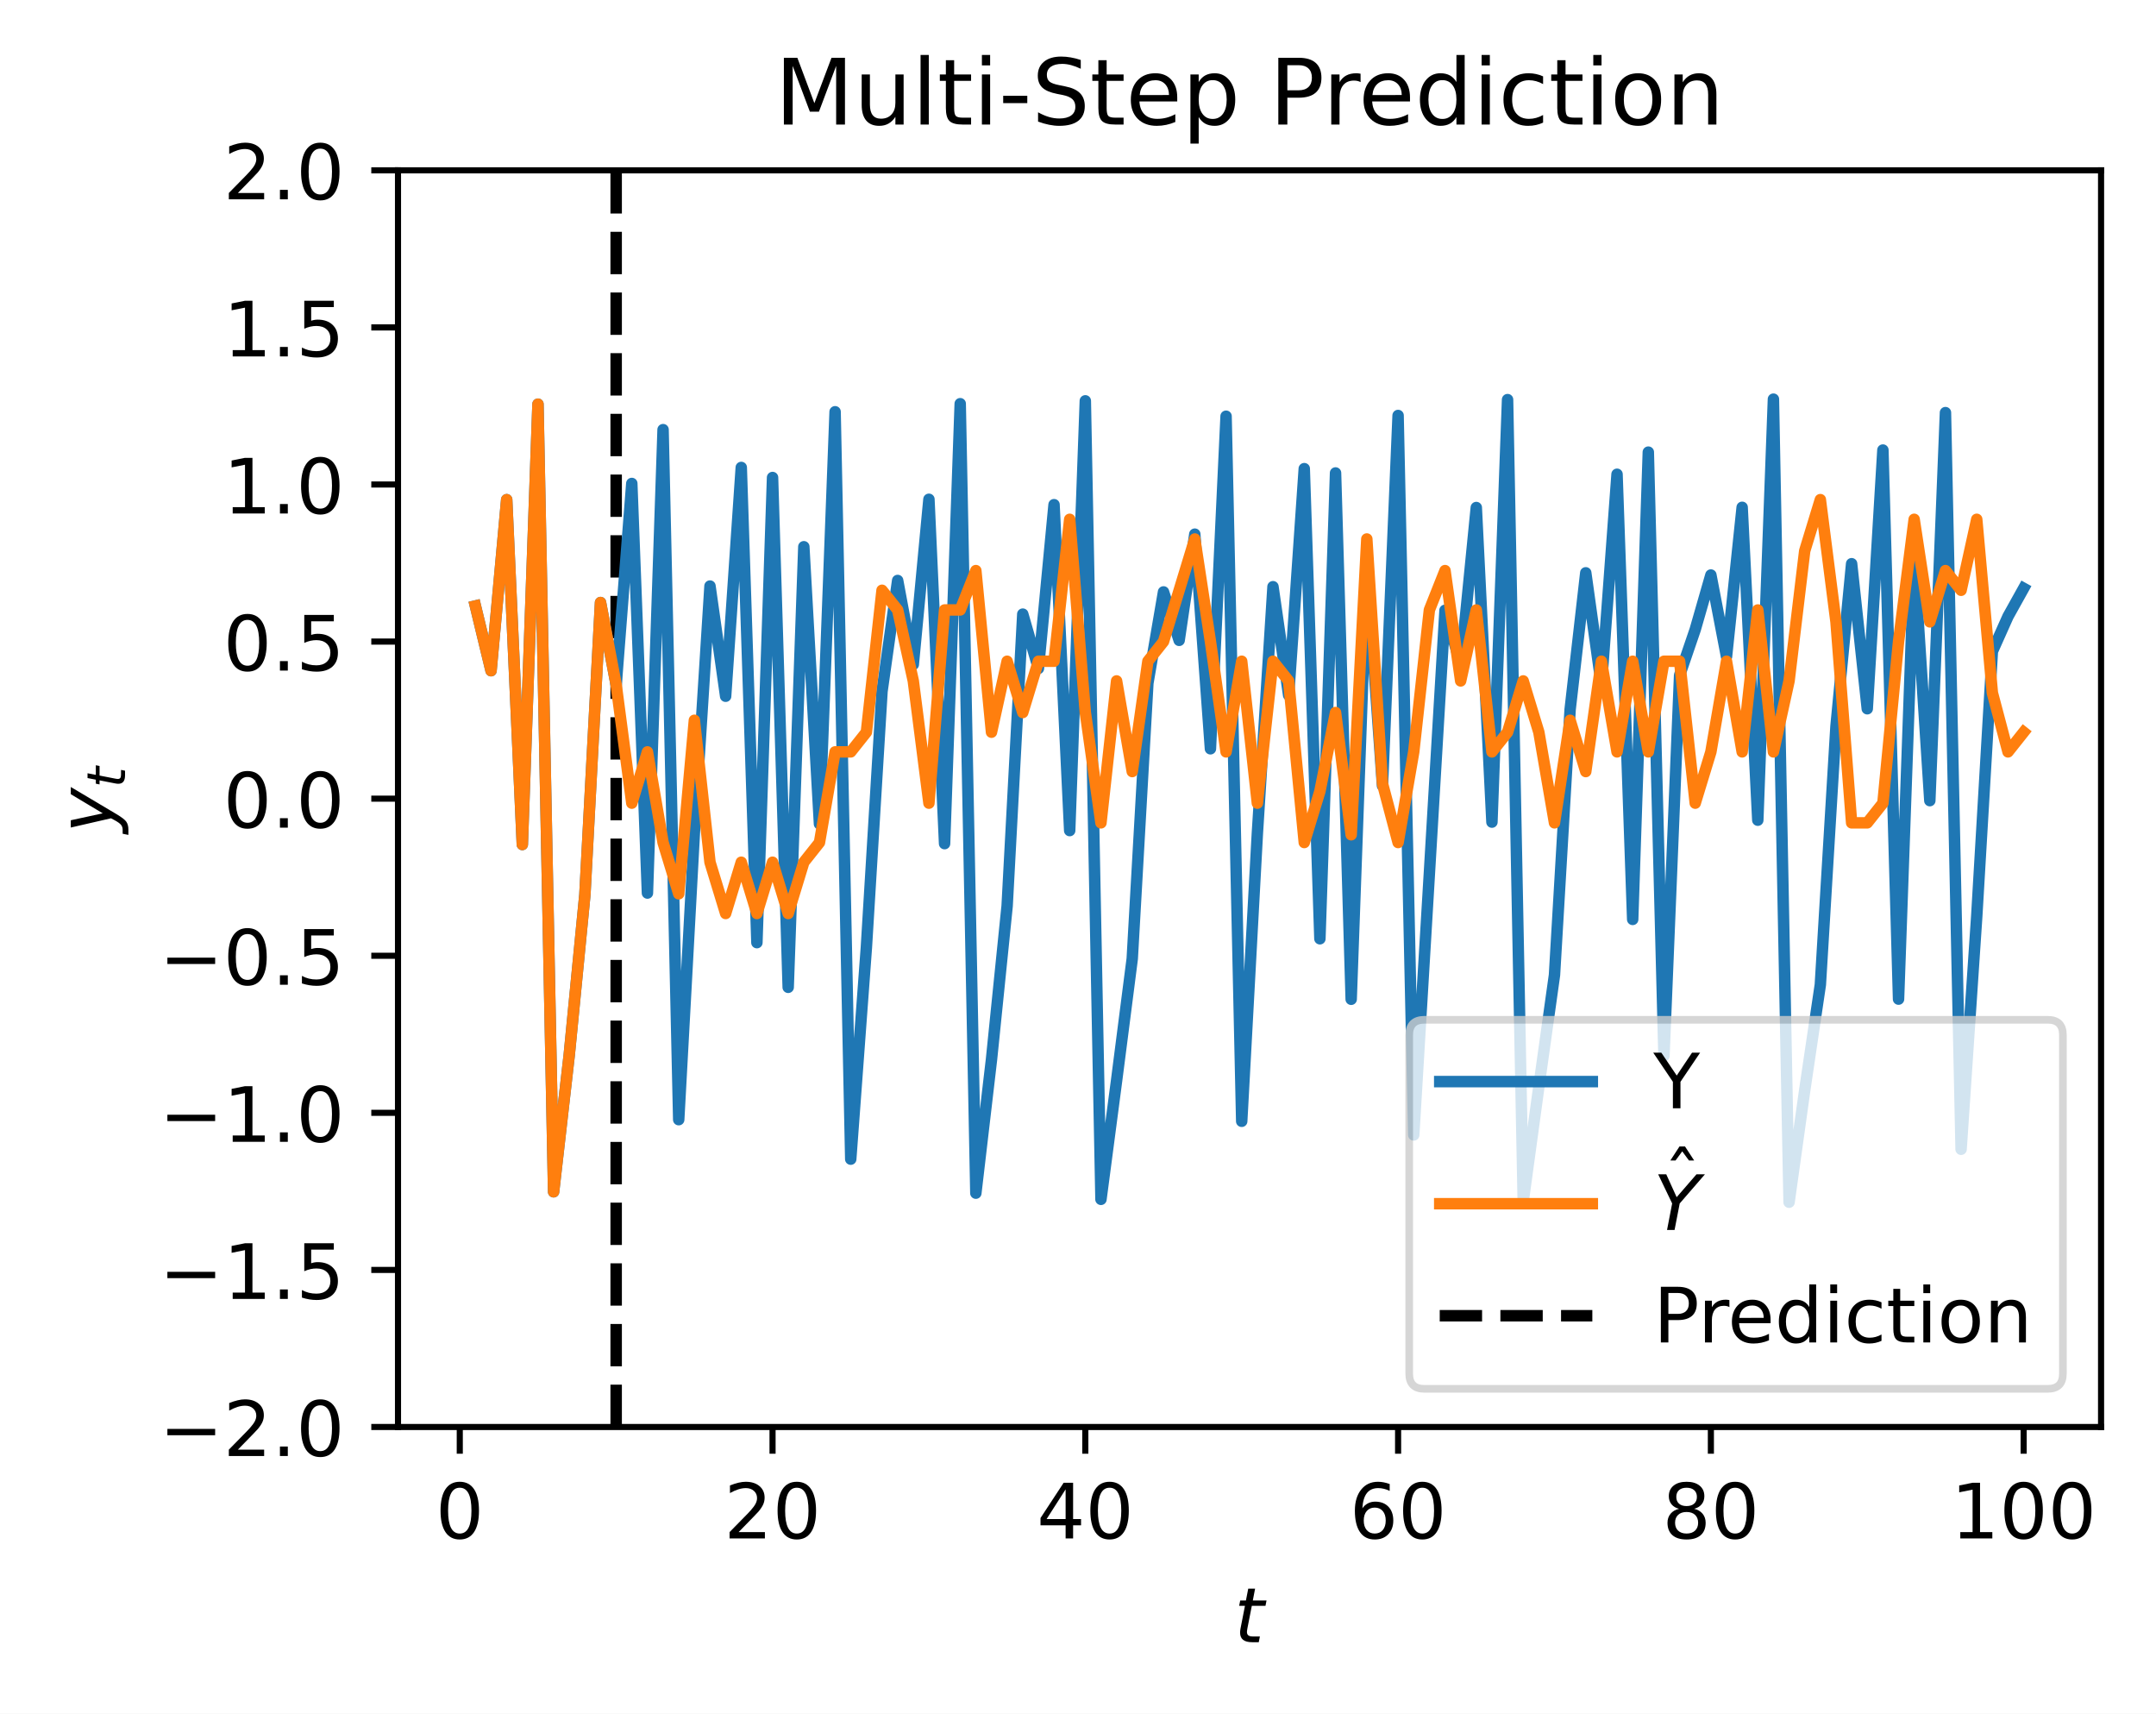
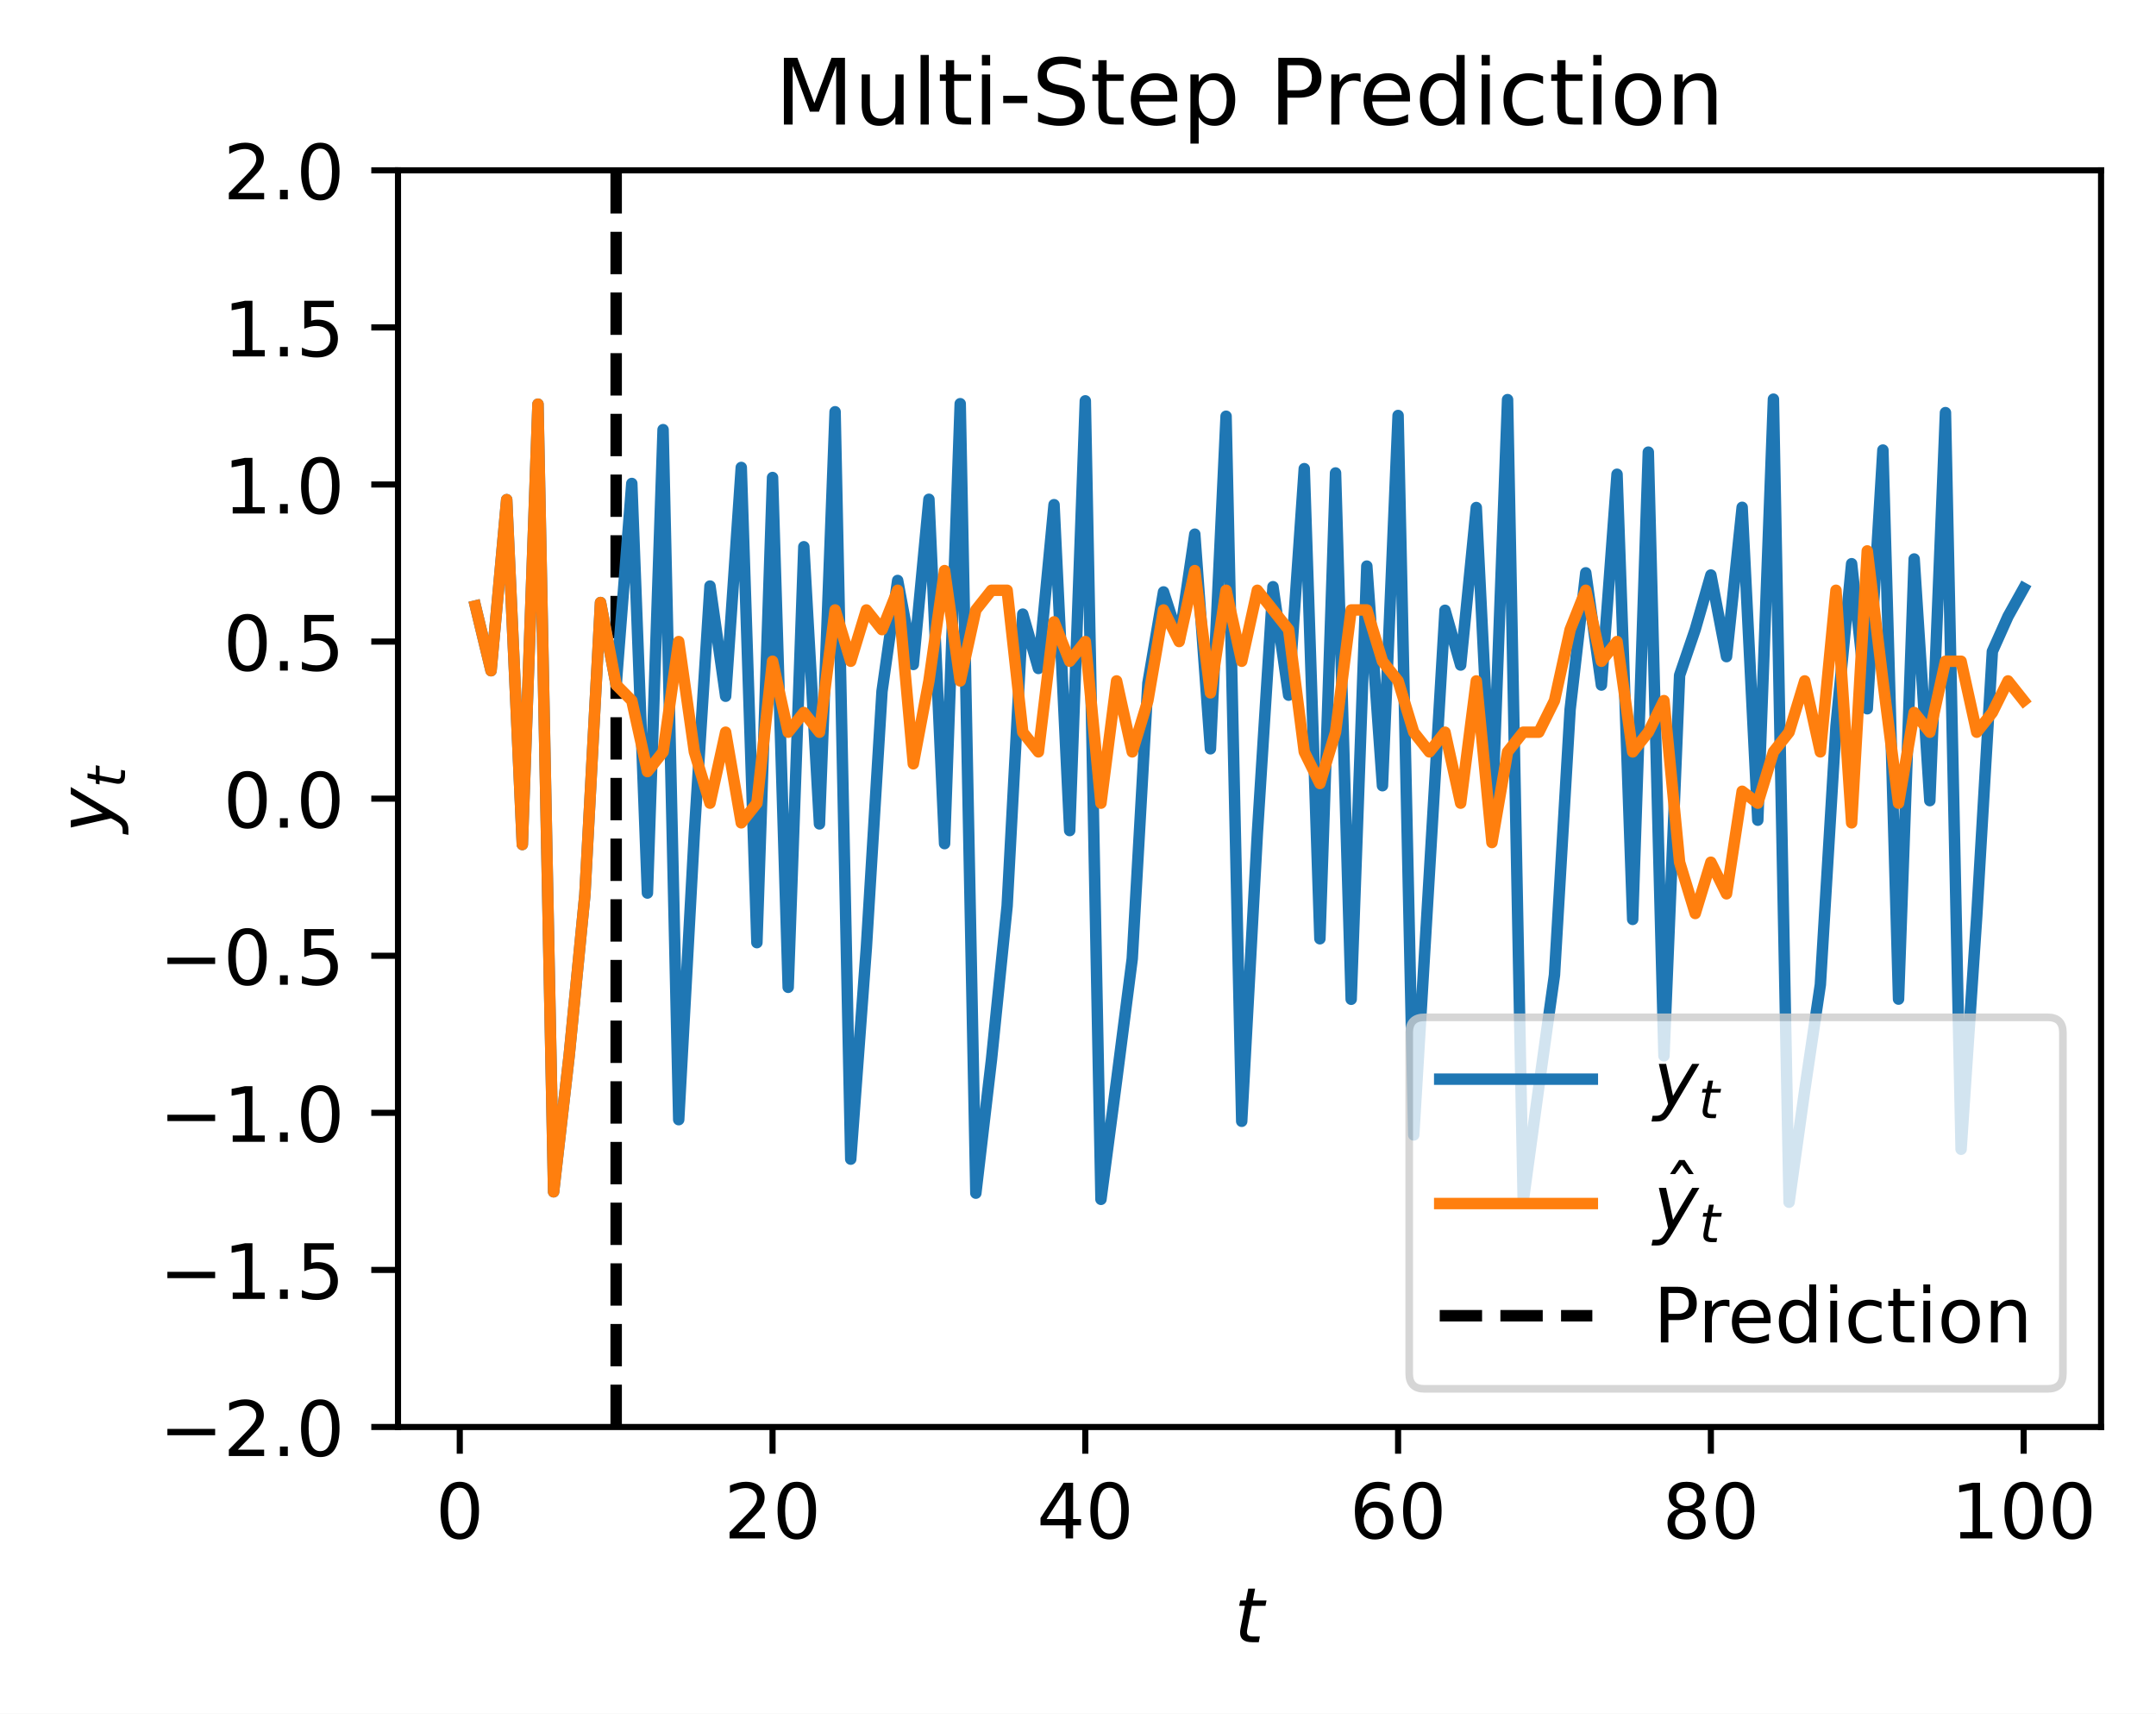
<svg xmlns="http://www.w3.org/2000/svg" xmlns:xlink="http://www.w3.org/1999/xlink" height="224.531pt" version="1.1" viewBox="0 0 282.561 224.531" width="282.561pt">
  <defs>
    <style type="text/css">
*{stroke-linecap:butt;stroke-linejoin:round;}
  </style>
  </defs>
  <g id="figure_1">
    <g id="patch_1">
      <path d="M 0 224.531  L 282.561 224.531  L 282.561 0  L 0 0  z " style="fill:#ffffff;" />
    </g>
    <g id="axes_1">
      <g id="patch_2">
        <path d="M 52.161 186.975  L 275.361 186.975  L 275.361 22.318  L 52.161 22.318  z " style="fill:#ffffff;" />
      </g>
      <g id="matplotlib.axis_1">
        <g id="xtick_1">
          <g id="line2d_1">
            <defs>
-               <path d="M 0 0  L 0 3.5  " id="m11c4d75efc" style="stroke:#000000;stroke-width:0.8;" />
-             </defs>
-             <g>
-               <use style="stroke:#000000;stroke-width:0.8;" x="60.257" xlink:href="#m11c4d75efc" y="186.975" />
+               <path d="M 0 0  L 0 3.5  " id="m3aae579543" style="stroke:#000000;stroke-width:0.8;" />
+             </defs>
+             <g>
+               <use style="stroke:#000000;stroke-width:0.8;" x="60.257" xlink:href="#m3aae579543" y="186.975" />
            </g>
          </g>
          <g id="text_1">
            <defs>
              <path d="M 31.781 66.406  Q 24.172 66.406 20.328 58.906  Q 16.5 51.422 16.5 36.375  Q 16.5 21.391 20.328 13.891  Q 24.172 6.391 31.781 6.391  Q 39.453 6.391 43.281 13.891  Q 47.125 21.391 47.125 36.375  Q 47.125 51.422 43.281 58.906  Q 39.453 66.406 31.781 66.406  z M 31.781 74.219  Q 44.047 74.219 50.516 64.516  Q 56.984 54.828 56.984 36.375  Q 56.984 17.969 50.516 8.266  Q 44.047 -1.422 31.781 -1.422  Q 19.531 -1.422 13.062 8.266  Q 6.594 17.969 6.594 36.375  Q 6.594 54.828 13.062 64.516  Q 19.531 74.219 31.781 74.219  z " id="DejaVuSans-48" />
            </defs>
            <g transform="translate(57.07556 201.5734)scale(0.1 -0.1)">
              <use xlink:href="#DejaVuSans-48" />
            </g>
          </g>
        </g>
        <g id="xtick_2">
          <g id="line2d_2">
            <g>
-               <use style="stroke:#000000;stroke-width:0.8;" x="101.249" xlink:href="#m11c4d75efc" y="186.975" />
+               <use style="stroke:#000000;stroke-width:0.8;" x="101.249" xlink:href="#m3aae579543" y="186.975" />
            </g>
          </g>
          <g id="text_2">
            <defs>
              <path d="M 19.188 8.297  L 53.609 8.297  L 53.609 0  L 7.328 0  L 7.328 8.297  Q 12.938 14.109 22.625 23.891  Q 32.328 33.688 34.812 36.531  Q 39.547 41.844 41.422 45.531  Q 43.312 49.219 43.312 52.781  Q 43.312 58.594 39.234 62.25  Q 35.156 65.922 28.609 65.922  Q 23.969 65.922 18.812 64.312  Q 13.672 62.703 7.812 59.422  L 7.812 69.391  Q 13.766 71.781 18.938 73  Q 24.125 74.219 28.422 74.219  Q 39.75 74.219 46.484 68.547  Q 53.219 62.891 53.219 53.422  Q 53.219 48.922 51.531 44.891  Q 49.859 40.875 45.406 35.406  Q 44.188 33.984 37.641 27.219  Q 31.109 20.453 19.188 8.297  z " id="DejaVuSans-50" />
            </defs>
            <g transform="translate(94.88604 201.5734)scale(0.1 -0.1)">
              <use xlink:href="#DejaVuSans-50" />
              <use x="63.623" xlink:href="#DejaVuSans-48" />
            </g>
          </g>
        </g>
        <g id="xtick_3">
          <g id="line2d_3">
            <g>
-               <use style="stroke:#000000;stroke-width:0.8;" x="142.24" xlink:href="#m11c4d75efc" y="186.975" />
+               <use style="stroke:#000000;stroke-width:0.8;" x="142.24" xlink:href="#m3aae579543" y="186.975" />
            </g>
          </g>
          <g id="text_3">
            <defs>
              <path d="M 37.797 64.312  L 12.891 25.391  L 37.797 25.391  z M 35.203 72.906  L 47.609 72.906  L 47.609 25.391  L 58.016 25.391  L 58.016 17.188  L 47.609 17.188  L 47.609 0  L 37.797 0  L 37.797 17.188  L 4.891 17.188  L 4.891 26.703  z " id="DejaVuSans-52" />
            </defs>
            <g transform="translate(135.8778 201.5734)scale(0.1 -0.1)">
              <use xlink:href="#DejaVuSans-52" />
              <use x="63.623" xlink:href="#DejaVuSans-48" />
            </g>
          </g>
        </g>
        <g id="xtick_4">
          <g id="line2d_4">
            <g>
-               <use style="stroke:#000000;stroke-width:0.8;" x="183.232" xlink:href="#m11c4d75efc" y="186.975" />
+               <use style="stroke:#000000;stroke-width:0.8;" x="183.232" xlink:href="#m3aae579543" y="186.975" />
            </g>
          </g>
          <g id="text_4">
            <defs>
              <path d="M 33.016 40.375  Q 26.375 40.375 22.484 35.828  Q 18.609 31.297 18.609 23.391  Q 18.609 15.531 22.484 10.953  Q 26.375 6.391 33.016 6.391  Q 39.656 6.391 43.531 10.953  Q 47.406 15.531 47.406 23.391  Q 47.406 31.297 43.531 35.828  Q 39.656 40.375 33.016 40.375  z M 52.594 71.297  L 52.594 62.312  Q 48.875 64.062 45.094 64.984  Q 41.312 65.922 37.594 65.922  Q 27.828 65.922 22.672 59.328  Q 17.531 52.734 16.797 39.406  Q 19.672 43.656 24.016 45.922  Q 28.375 48.188 33.594 48.188  Q 44.578 48.188 50.953 41.516  Q 57.328 34.859 57.328 23.391  Q 57.328 12.156 50.688 5.359  Q 44.047 -1.422 33.016 -1.422  Q 20.359 -1.422 13.672 8.266  Q 6.984 17.969 6.984 36.375  Q 6.984 53.656 15.188 63.938  Q 23.391 74.219 37.203 74.219  Q 40.922 74.219 44.703 73.484  Q 48.484 72.75 52.594 71.297  z " id="DejaVuSans-54" />
            </defs>
            <g transform="translate(176.8695 201.5734)scale(0.1 -0.1)">
              <use xlink:href="#DejaVuSans-54" />
              <use x="63.623" xlink:href="#DejaVuSans-48" />
            </g>
          </g>
        </g>
        <g id="xtick_5">
          <g id="line2d_5">
            <g>
-               <use style="stroke:#000000;stroke-width:0.8;" x="224.224" xlink:href="#m11c4d75efc" y="186.975" />
+               <use style="stroke:#000000;stroke-width:0.8;" x="224.224" xlink:href="#m3aae579543" y="186.975" />
            </g>
          </g>
          <g id="text_5">
            <defs>
              <path d="M 31.781 34.625  Q 24.75 34.625 20.719 30.859  Q 16.703 27.094 16.703 20.516  Q 16.703 13.922 20.719 10.156  Q 24.75 6.391 31.781 6.391  Q 38.812 6.391 42.859 10.172  Q 46.922 13.969 46.922 20.516  Q 46.922 27.094 42.891 30.859  Q 38.875 34.625 31.781 34.625  z M 21.922 38.812  Q 15.578 40.375 12.031 44.719  Q 8.5 49.078 8.5 55.328  Q 8.5 64.062 14.719 69.141  Q 20.953 74.219 31.781 74.219  Q 42.672 74.219 48.875 69.141  Q 55.078 64.062 55.078 55.328  Q 55.078 49.078 51.531 44.719  Q 48 40.375 41.703 38.812  Q 48.828 37.156 52.797 32.312  Q 56.781 27.484 56.781 20.516  Q 56.781 9.906 50.312 4.234  Q 43.844 -1.422 31.781 -1.422  Q 19.734 -1.422 13.25 4.234  Q 6.781 9.906 6.781 20.516  Q 6.781 27.484 10.781 32.312  Q 14.797 37.156 21.922 38.812  z M 18.312 54.391  Q 18.312 48.734 21.844 45.562  Q 25.391 42.391 31.781 42.391  Q 38.141 42.391 41.719 45.562  Q 45.312 48.734 45.312 54.391  Q 45.312 60.062 41.719 63.234  Q 38.141 66.406 31.781 66.406  Q 25.391 66.406 21.844 63.234  Q 18.312 60.062 18.312 54.391  z " id="DejaVuSans-56" />
            </defs>
            <g transform="translate(217.8612 201.5734)scale(0.1 -0.1)">
              <use xlink:href="#DejaVuSans-56" />
              <use x="63.623" xlink:href="#DejaVuSans-48" />
            </g>
          </g>
        </g>
        <g id="xtick_6">
          <g id="line2d_6">
            <g>
-               <use style="stroke:#000000;stroke-width:0.8;" x="265.215" xlink:href="#m11c4d75efc" y="186.975" />
+               <use style="stroke:#000000;stroke-width:0.8;" x="265.215" xlink:href="#m3aae579543" y="186.975" />
            </g>
          </g>
          <g id="text_6">
            <defs>
              <path d="M 12.406 8.297  L 28.516 8.297  L 28.516 63.922  L 10.984 60.406  L 10.984 69.391  L 28.422 72.906  L 38.281 72.906  L 38.281 8.297  L 54.391 8.297  L 54.391 0  L 12.406 0  z " id="DejaVuSans-49" />
            </defs>
            <g transform="translate(255.6717 201.5734)scale(0.1 -0.1)">
              <use xlink:href="#DejaVuSans-49" />
              <use x="63.623" xlink:href="#DejaVuSans-48" />
              <use x="127.246" xlink:href="#DejaVuSans-48" />
            </g>
          </g>
        </g>
        <g id="text_7">
          <defs>
            <path d="M 42.281 54.688  L 40.922 47.703  L 23 47.703  L 17.188 18.016  Q 16.891 16.359 16.75 15.234  Q 16.609 14.109 16.609 13.484  Q 16.609 10.359 18.484 8.938  Q 20.359 7.516 24.516 7.516  L 33.594 7.516  L 32.078 0  L 23.484 0  Q 15.484 0 11.547 3.125  Q 7.625 6.25 7.625 12.594  Q 7.625 13.719 7.766 15.062  Q 7.906 16.406 8.203 18.016  L 14.016 47.703  L 6.391 47.703  L 7.812 54.688  L 15.281 54.688  L 18.312 70.219  L 27.297 70.219  L 24.312 54.688  z " id="DejaVuSans-Oblique-116" />
          </defs>
          <g transform="translate(161.7609 215.2515)scale(0.1 -0.1)">
            <use transform="translate(0 0.78125)" xlink:href="#DejaVuSans-Oblique-116" />
          </g>
        </g>
      </g>
      <g id="matplotlib.axis_2">
        <g id="ytick_1">
          <g id="line2d_7">
            <defs>
-               <path d="M 0 0  L -3.5 0  " id="m698e06a2aa" style="stroke:#000000;stroke-width:0.8;" />
-             </defs>
-             <g>
-               <use style="stroke:#000000;stroke-width:0.8;" x="52.161" xlink:href="#m698e06a2aa" y="186.975" />
+               <path d="M 0 0  L -3.5 0  " id="m2b4108f979" style="stroke:#000000;stroke-width:0.8;" />
+             </defs>
+             <g>
+               <use style="stroke:#000000;stroke-width:0.8;" x="52.161" xlink:href="#m2b4108f979" y="186.975" />
            </g>
          </g>
          <g id="text_8">
            <defs>
              <path d="M 10.594 35.5  L 73.188 35.5  L 73.188 27.203  L 10.594 27.203  z " id="DejaVuSans-8722" />
              <path d="M 10.688 12.406  L 21 12.406  L 21 0  L 10.688 0  z " id="DejaVuSans-46" />
            </defs>
            <g transform="translate(20.87813 190.7741)scale(0.1 -0.1)">
              <use xlink:href="#DejaVuSans-8722" />
              <use x="83.789" xlink:href="#DejaVuSans-50" />
              <use x="147.412" xlink:href="#DejaVuSans-46" />
              <use x="179.199" xlink:href="#DejaVuSans-48" />
            </g>
          </g>
        </g>
        <g id="ytick_2">
          <g id="line2d_8">
            <g>
-               <use style="stroke:#000000;stroke-width:0.8;" x="52.161" xlink:href="#m698e06a2aa" y="166.393" />
+               <use style="stroke:#000000;stroke-width:0.8;" x="52.161" xlink:href="#m2b4108f979" y="166.393" />
            </g>
          </g>
          <g id="text_9">
            <defs>
              <path d="M 10.797 72.906  L 49.516 72.906  L 49.516 64.594  L 19.828 64.594  L 19.828 46.734  Q 21.969 47.469 24.109 47.828  Q 26.266 48.188 28.422 48.188  Q 40.625 48.188 47.75 41.5  Q 54.891 34.812 54.891 23.391  Q 54.891 11.625 47.562 5.094  Q 40.234 -1.422 26.906 -1.422  Q 22.312 -1.422 17.547 -0.641  Q 12.797 0.141 7.719 1.703  L 7.719 11.625  Q 12.109 9.234 16.797 8.062  Q 21.484 6.891 26.703 6.891  Q 35.156 6.891 40.078 11.328  Q 45.016 15.766 45.016 23.391  Q 45.016 31 40.078 35.438  Q 35.156 39.891 26.703 39.891  Q 22.75 39.891 18.812 39.016  Q 14.891 38.141 10.797 36.281  z " id="DejaVuSans-53" />
            </defs>
            <g transform="translate(20.87813 170.192)scale(0.1 -0.1)">
              <use xlink:href="#DejaVuSans-8722" />
              <use x="83.789" xlink:href="#DejaVuSans-49" />
              <use x="147.412" xlink:href="#DejaVuSans-46" />
              <use x="179.199" xlink:href="#DejaVuSans-53" />
            </g>
          </g>
        </g>
        <g id="ytick_3">
          <g id="line2d_9">
            <g>
-               <use style="stroke:#000000;stroke-width:0.8;" x="52.161" xlink:href="#m698e06a2aa" y="145.811" />
+               <use style="stroke:#000000;stroke-width:0.8;" x="52.161" xlink:href="#m2b4108f979" y="145.811" />
            </g>
          </g>
          <g id="text_10">
            <g transform="translate(20.87813 149.6099)scale(0.1 -0.1)">
              <use xlink:href="#DejaVuSans-8722" />
              <use x="83.789" xlink:href="#DejaVuSans-49" />
              <use x="147.412" xlink:href="#DejaVuSans-46" />
              <use x="179.199" xlink:href="#DejaVuSans-48" />
            </g>
          </g>
        </g>
        <g id="ytick_4">
          <g id="line2d_10">
            <g>
-               <use style="stroke:#000000;stroke-width:0.8;" x="52.161" xlink:href="#m698e06a2aa" y="125.229" />
+               <use style="stroke:#000000;stroke-width:0.8;" x="52.161" xlink:href="#m2b4108f979" y="125.229" />
            </g>
          </g>
          <g id="text_11">
            <g transform="translate(20.87813 129.0278)scale(0.1 -0.1)">
              <use xlink:href="#DejaVuSans-8722" />
              <use x="83.789" xlink:href="#DejaVuSans-48" />
              <use x="147.412" xlink:href="#DejaVuSans-46" />
              <use x="179.199" xlink:href="#DejaVuSans-53" />
            </g>
          </g>
        </g>
        <g id="ytick_5">
          <g id="line2d_11">
            <g>
-               <use style="stroke:#000000;stroke-width:0.8;" x="52.161" xlink:href="#m698e06a2aa" y="104.647" />
+               <use style="stroke:#000000;stroke-width:0.8;" x="52.161" xlink:href="#m2b4108f979" y="104.647" />
            </g>
          </g>
          <g id="text_12">
            <g transform="translate(29.25781 108.4457)scale(0.1 -0.1)">
              <use xlink:href="#DejaVuSans-48" />
              <use x="63.623" xlink:href="#DejaVuSans-46" />
              <use x="95.41" xlink:href="#DejaVuSans-48" />
            </g>
          </g>
        </g>
        <g id="ytick_6">
          <g id="line2d_12">
            <g>
-               <use style="stroke:#000000;stroke-width:0.8;" x="52.161" xlink:href="#m698e06a2aa" y="84.064" />
+               <use style="stroke:#000000;stroke-width:0.8;" x="52.161" xlink:href="#m2b4108f979" y="84.064" />
            </g>
          </g>
          <g id="text_13">
            <g transform="translate(29.25781 87.86364)scale(0.1 -0.1)">
              <use xlink:href="#DejaVuSans-48" />
              <use x="63.623" xlink:href="#DejaVuSans-46" />
              <use x="95.41" xlink:href="#DejaVuSans-53" />
            </g>
          </g>
        </g>
        <g id="ytick_7">
          <g id="line2d_13">
            <g>
-               <use style="stroke:#000000;stroke-width:0.8;" x="52.161" xlink:href="#m698e06a2aa" y="63.482" />
+               <use style="stroke:#000000;stroke-width:0.8;" x="52.161" xlink:href="#m2b4108f979" y="63.482" />
            </g>
          </g>
          <g id="text_14">
            <g transform="translate(29.25781 67.28154)scale(0.1 -0.1)">
              <use xlink:href="#DejaVuSans-49" />
              <use x="63.623" xlink:href="#DejaVuSans-46" />
              <use x="95.41" xlink:href="#DejaVuSans-48" />
            </g>
          </g>
        </g>
        <g id="ytick_8">
          <g id="line2d_14">
            <g>
-               <use style="stroke:#000000;stroke-width:0.8;" x="52.161" xlink:href="#m698e06a2aa" y="42.9" />
+               <use style="stroke:#000000;stroke-width:0.8;" x="52.161" xlink:href="#m2b4108f979" y="42.9" />
            </g>
          </g>
          <g id="text_15">
            <g transform="translate(29.25781 46.69944)scale(0.1 -0.1)">
              <use xlink:href="#DejaVuSans-49" />
              <use x="63.623" xlink:href="#DejaVuSans-46" />
              <use x="95.41" xlink:href="#DejaVuSans-53" />
            </g>
          </g>
        </g>
        <g id="ytick_9">
          <g id="line2d_15">
            <g>
-               <use style="stroke:#000000;stroke-width:0.8;" x="52.161" xlink:href="#m698e06a2aa" y="22.318" />
+               <use style="stroke:#000000;stroke-width:0.8;" x="52.161" xlink:href="#m2b4108f979" y="22.318" />
            </g>
          </g>
          <g id="text_16">
            <g transform="translate(29.25781 26.11734)scale(0.1 -0.1)">
              <use xlink:href="#DejaVuSans-50" />
              <use x="63.623" xlink:href="#DejaVuSans-46" />
              <use x="95.41" xlink:href="#DejaVuSans-48" />
            </g>
          </g>
        </g>
        <g id="text_17">
          <defs>
            <path d="M 24.812 -5.078  Q 18.562 -15.578 14.625 -18.188  Q 10.688 -20.797 4.594 -20.797  L -2.484 -20.797  L -0.984 -13.281  L 4.203 -13.281  Q 7.953 -13.281 10.594 -11.234  Q 13.234 -9.188 16.5 -3.219  L 19.281 2  L 7.172 54.688  L 16.703 54.688  L 25.781 12.797  L 50.875 54.688  L 60.297 54.688  z " id="DejaVuSans-Oblique-121" />
          </defs>
          <g transform="translate(14.77812 109.1465)rotate(-90)scale(0.1 -0.1)">
            <use transform="translate(0 0.3125)" xlink:href="#DejaVuSans-Oblique-121" />
            <use transform="translate(59.17969 -16.09375)scale(0.7)" xlink:href="#DejaVuSans-Oblique-116" />
          </g>
        </g>
      </g>
      <g id="LineCollection_1">
-         <path clip-path="url(#p150cc8ac6f)" d="M 80.753 186.975  L 80.753 22.318  " style="fill:none;stroke:#000000;stroke-dasharray:5.55,2.4;stroke-dashoffset:0;stroke-width:1.5;" />
+         <path clip-path="url(#p8ec1ce98af)" d="M 80.753 186.975  L 80.753 22.318  " style="fill:none;stroke:#000000;stroke-dasharray:5.55,2.4;stroke-dashoffset:0;stroke-width:1.5;" />
      </g>
      <g id="line2d_16">
-         <path clip-path="url(#p150cc8ac6f)" d="M 62.306 79.402  L 64.356 87.881  L 66.406 65.469  L 68.455 110.654  L 70.505 52.956  L 72.554 156.155  L 74.604 138.208  L 76.653 117.243  L 78.703 78.948  L 80.753 89.723  L 82.802 63.347  L 84.852 117.014  L 86.901 56.294  L 88.951 146.706  L 91.001 109.14  L 93.05 76.787  L 95.1 91.228  L 97.149 61.248  L 99.199 123.511  L 101.249 62.566  L 103.298 129.365  L 105.348 71.638  L 107.397 107.954  L 109.447 53.952  L 111.496 151.879  L 113.546 124.148  L 115.596 90.586  L 117.645 76.057  L 119.695 87.063  L 121.744 65.42  L 123.794 110.539  L 125.844 52.895  L 127.893 156.335  L 129.943 138.824  L 131.992 118.715  L 134.042 80.467  L 136.092 87.587  L 138.141 66.126  L 140.191 108.829  L 142.24 52.521  L 144.29 157.144  L 146.339 141.578  L 148.389 125.618  L 150.439 89.519  L 152.488 77.556  L 154.538 83.904  L 156.587 69.989  L 158.637 98.111  L 160.687 54.538  L 162.736 146.918  L 164.786 109.221  L 166.835 76.875  L 168.885 91.085  L 170.934 61.406  L 172.984 123.003  L 175.034 61.971  L 177.083 130.93  L 179.133 74.174  L 181.182 102.948  L 183.232 54.439  L 185.282 148.706  L 187.331 114.443  L 189.381 79.964  L 191.43 87.141  L 193.48 66.5  L 195.53 107.719  L 197.579 52.36  L 199.629 157.385  L 201.678 142.391  L 203.728 127.755  L 205.777 92.967  L 207.827 75.054  L 209.877 89.761  L 211.926 62.14  L 213.976 120.466  L 216.025 59.241  L 218.075 138.344  L 220.125 88.48  L 222.174 82.48  L 224.224 75.343  L 226.273 86.036  L 228.323 66.471  L 230.373 107.466  L 232.422 52.3  L 234.472 157.522  L 236.521 142.864  L 238.571 129.018  L 240.62 95.149  L 242.67 73.862  L 244.72 92.865  L 246.769 58.968  L 248.819 130.912  L 250.868 73.241  L 252.918 104.906  L 254.968 54.063  L 257.017 150.582  L 259.067 120.071  L 261.116 85.354  L 263.166 80.768  L 265.215 77.087  " style="fill:none;stroke:#1f77b4;stroke-linecap:square;stroke-width:1.5;" />
+         <path clip-path="url(#p8ec1ce98af)" d="M 62.306 79.402  L 64.356 87.881  L 66.406 65.469  L 68.455 110.654  L 70.505 52.956  L 72.554 156.155  L 74.604 138.208  L 76.653 117.243  L 78.703 78.948  L 80.753 89.723  L 82.802 63.347  L 84.852 117.014  L 86.901 56.294  L 88.951 146.706  L 91.001 109.14  L 93.05 76.787  L 95.1 91.228  L 97.149 61.248  L 99.199 123.511  L 101.249 62.566  L 103.298 129.365  L 105.348 71.638  L 107.397 107.954  L 109.447 53.952  L 111.496 151.879  L 113.546 124.148  L 115.596 90.586  L 117.645 76.057  L 119.695 87.063  L 121.744 65.42  L 123.794 110.539  L 125.844 52.895  L 127.893 156.335  L 129.943 138.824  L 131.992 118.715  L 134.042 80.467  L 136.092 87.587  L 138.141 66.126  L 140.191 108.829  L 142.24 52.521  L 144.29 157.144  L 146.339 141.578  L 148.389 125.618  L 150.439 89.519  L 152.488 77.556  L 154.538 83.904  L 156.587 69.989  L 158.637 98.111  L 160.687 54.538  L 162.736 146.918  L 164.786 109.221  L 166.835 76.875  L 168.885 91.085  L 170.934 61.406  L 172.984 123.003  L 175.034 61.971  L 177.083 130.93  L 179.133 74.174  L 181.182 102.948  L 183.232 54.439  L 185.282 148.706  L 187.331 114.443  L 189.381 79.964  L 191.43 87.141  L 193.48 66.5  L 195.53 107.719  L 197.579 52.36  L 199.629 157.385  L 201.678 142.391  L 203.728 127.755  L 205.777 92.967  L 207.827 75.054  L 209.877 89.761  L 211.926 62.14  L 213.976 120.466  L 216.025 59.241  L 218.075 138.344  L 220.125 88.48  L 222.174 82.48  L 224.224 75.343  L 226.273 86.036  L 228.323 66.471  L 230.373 107.466  L 232.422 52.3  L 234.472 157.522  L 236.521 142.864  L 238.571 129.018  L 240.62 95.149  L 242.67 73.862  L 244.72 92.865  L 246.769 58.968  L 248.819 130.912  L 250.868 73.241  L 252.918 104.906  L 254.968 54.063  L 257.017 150.582  L 259.067 120.071  L 261.116 85.354  L 263.166 80.768  L 265.215 77.087  " style="fill:none;stroke:#1f77b4;stroke-linecap:square;stroke-width:1.5;" />
      </g>
      <g id="line2d_17">
-         <path clip-path="url(#p150cc8ac6f)" d="M 62.306 79.402  L 64.356 87.881  L 66.406 65.469  L 68.455 110.654  L 70.505 52.956  L 72.554 156.155  L 74.604 138.208  L 76.653 117.243  L 78.703 78.948  L 80.753 89.723  L 82.802 105.236  L 84.852 98.517  L 86.901 110.394  L 88.951 117.113  L 91.001 94.377  L 93.05 112.973  L 95.1 119.693  L 97.149 112.973  L 99.199 119.693  L 101.249 112.973  L 103.298 119.693  L 105.348 112.973  L 107.397 110.394  L 109.447 98.517  L 111.496 98.517  L 113.546 95.938  L 115.596 77.342  L 117.645 79.921  L 119.695 89.219  L 121.744 105.236  L 123.794 79.921  L 125.844 79.921  L 127.893 74.763  L 129.943 95.938  L 131.992 86.64  L 134.042 93.359  L 136.092 86.64  L 138.141 86.64  L 140.191 68.043  L 142.24 93.359  L 144.29 107.815  L 146.339 89.219  L 148.389 101.096  L 150.439 86.64  L 152.488 84.061  L 154.538 77.342  L 156.587 70.622  L 158.637 84.061  L 160.687 98.517  L 162.736 86.64  L 164.786 105.236  L 166.835 86.64  L 168.885 89.219  L 170.934 110.394  L 172.984 103.675  L 175.034 93.359  L 177.083 109.376  L 179.133 70.622  L 181.182 102.657  L 183.232 110.394  L 185.282 98.517  L 187.331 79.921  L 189.381 74.763  L 191.43 89.219  L 193.48 79.921  L 195.53 98.517  L 197.579 95.938  L 199.629 89.219  L 201.678 95.938  L 203.728 107.815  L 205.777 94.377  L 207.827 101.096  L 209.877 86.64  L 211.926 98.517  L 213.976 86.64  L 216.025 98.517  L 218.075 86.64  L 220.125 86.64  L 222.174 105.236  L 224.224 98.517  L 226.273 86.64  L 228.323 98.517  L 230.373 79.921  L 232.422 98.517  L 234.472 89.219  L 236.521 72.183  L 238.571 65.464  L 240.62 81.482  L 242.67 107.815  L 244.72 107.815  L 246.769 105.236  L 248.819 84.061  L 250.868 68.043  L 252.918 81.482  L 254.968 74.763  L 257.017 77.342  L 259.067 68.043  L 261.116 90.78  L 263.166 98.517  L 265.215 95.938  " style="fill:none;stroke:#ff7f0e;stroke-linecap:square;stroke-width:1.5;" />
+         <path clip-path="url(#p8ec1ce98af)" d="M 62.306 79.402  L 64.356 87.881  L 66.406 65.469  L 68.455 110.654  L 70.505 52.956  L 72.554 156.155  L 74.604 138.208  L 76.653 117.243  L 78.703 78.948  L 80.753 89.723  L 82.802 91.798  L 84.852 101.096  L 86.901 98.517  L 88.951 84.061  L 91.001 98.517  L 93.05 105.236  L 95.1 95.938  L 97.149 107.815  L 99.199 105.236  L 101.249 86.64  L 103.298 95.938  L 105.348 93.359  L 107.397 95.938  L 109.447 79.921  L 111.496 86.64  L 113.546 79.921  L 115.596 82.5  L 117.645 77.342  L 119.695 100.078  L 121.744 89.219  L 123.794 74.763  L 125.844 89.219  L 127.893 79.921  L 129.943 77.342  L 131.992 77.342  L 134.042 95.938  L 136.092 98.517  L 138.141 81.482  L 140.191 86.64  L 142.24 84.061  L 144.29 105.236  L 146.339 89.219  L 148.389 98.517  L 150.439 91.798  L 152.488 79.921  L 154.538 84.061  L 156.587 74.763  L 158.637 90.78  L 160.687 77.342  L 162.736 86.64  L 164.786 77.342  L 166.835 79.921  L 168.885 82.5  L 170.934 98.517  L 172.984 102.657  L 175.034 95.938  L 177.083 79.921  L 179.133 79.921  L 181.182 86.64  L 183.232 89.219  L 185.282 95.938  L 187.331 98.517  L 189.381 95.938  L 191.43 105.236  L 193.48 89.219  L 195.53 110.394  L 197.579 98.517  L 199.629 95.938  L 201.678 95.938  L 203.728 91.798  L 205.777 82.5  L 207.827 77.342  L 209.877 86.64  L 211.926 84.061  L 213.976 98.517  L 216.025 95.938  L 218.075 91.798  L 220.125 112.973  L 222.174 119.693  L 224.224 112.973  L 226.273 117.113  L 228.323 103.675  L 230.373 105.236  L 232.422 98.517  L 234.472 95.938  L 236.521 89.219  L 238.571 98.517  L 240.62 77.342  L 242.67 107.815  L 244.72 72.183  L 246.769 89.219  L 248.819 105.236  L 250.868 93.359  L 252.918 95.938  L 254.968 86.64  L 257.017 86.64  L 259.067 95.938  L 261.116 93.359  L 263.166 89.219  L 265.215 91.798  " style="fill:none;stroke:#ff7f0e;stroke-linecap:square;stroke-width:1.5;" />
      </g>
      <g id="patch_3">
        <path d="M 52.161 186.975  L 52.161 22.318  " style="fill:none;stroke:#000000;stroke-linecap:square;stroke-linejoin:miter;stroke-width:0.8;" />
      </g>
      <g id="patch_4">
        <path d="M 275.361 186.975  L 275.361 22.318  " style="fill:none;stroke:#000000;stroke-linecap:square;stroke-linejoin:miter;stroke-width:0.8;" />
      </g>
      <g id="patch_5">
        <path d="M 52.161 186.975  L 275.361 186.975  " style="fill:none;stroke:#000000;stroke-linecap:square;stroke-linejoin:miter;stroke-width:0.8;" />
      </g>
      <g id="patch_6">
        <path d="M 52.161 22.318  L 275.361 22.318  " style="fill:none;stroke:#000000;stroke-linecap:square;stroke-linejoin:miter;stroke-width:0.8;" />
      </g>
      <g id="text_18">
        <defs>
          <path d="M 9.812 72.906  L 24.516 72.906  L 43.109 23.297  L 61.812 72.906  L 76.516 72.906  L 76.516 0  L 66.891 0  L 66.891 64.016  L 48.094 14.016  L 38.188 14.016  L 19.391 64.016  L 19.391 0  L 9.812 0  z " id="DejaVuSans-77" />
          <path d="M 8.5 21.578  L 8.5 54.688  L 17.484 54.688  L 17.484 21.922  Q 17.484 14.156 20.5 10.266  Q 23.531 6.391 29.594 6.391  Q 36.859 6.391 41.078 11.031  Q 45.312 15.672 45.312 23.688  L 45.312 54.688  L 54.297 54.688  L 54.297 0  L 45.312 0  L 45.312 8.406  Q 42.047 3.422 37.719 1  Q 33.406 -1.422 27.688 -1.422  Q 18.266 -1.422 13.375 4.438  Q 8.5 10.297 8.5 21.578  z M 31.109 56  z " id="DejaVuSans-117" />
          <path d="M 9.422 75.984  L 18.406 75.984  L 18.406 0  L 9.422 0  z " id="DejaVuSans-108" />
          <path d="M 18.312 70.219  L 18.312 54.688  L 36.812 54.688  L 36.812 47.703  L 18.312 47.703  L 18.312 18.016  Q 18.312 11.328 20.141 9.422  Q 21.969 7.516 27.594 7.516  L 36.812 7.516  L 36.812 0  L 27.594 0  Q 17.188 0 13.234 3.875  Q 9.281 7.766 9.281 18.016  L 9.281 47.703  L 2.688 47.703  L 2.688 54.688  L 9.281 54.688  L 9.281 70.219  z " id="DejaVuSans-116" />
          <path d="M 9.422 54.688  L 18.406 54.688  L 18.406 0  L 9.422 0  z M 9.422 75.984  L 18.406 75.984  L 18.406 64.594  L 9.422 64.594  z " id="DejaVuSans-105" />
          <path d="M 4.891 31.391  L 31.203 31.391  L 31.203 23.391  L 4.891 23.391  z " id="DejaVuSans-45" />
          <path d="M 53.516 70.516  L 53.516 60.891  Q 47.906 63.578 42.922 64.891  Q 37.938 66.219 33.297 66.219  Q 25.25 66.219 20.875 63.094  Q 16.5 59.969 16.5 54.203  Q 16.5 49.359 19.406 46.891  Q 22.312 44.438 30.422 42.922  L 36.375 41.703  Q 47.406 39.594 52.656 34.297  Q 57.906 29 57.906 20.125  Q 57.906 9.516 50.797 4.047  Q 43.703 -1.422 29.984 -1.422  Q 24.812 -1.422 18.969 -0.25  Q 13.141 0.922 6.891 3.219  L 6.891 13.375  Q 12.891 10.016 18.656 8.297  Q 24.422 6.594 29.984 6.594  Q 38.422 6.594 43.016 9.906  Q 47.609 13.234 47.609 19.391  Q 47.609 24.75 44.312 27.781  Q 41.016 30.812 33.5 32.328  L 27.484 33.5  Q 16.453 35.688 11.516 40.375  Q 6.594 45.062 6.594 53.422  Q 6.594 63.094 13.406 68.656  Q 20.219 74.219 32.172 74.219  Q 37.312 74.219 42.625 73.281  Q 47.953 72.359 53.516 70.516  z " id="DejaVuSans-83" />
          <path d="M 56.203 29.594  L 56.203 25.203  L 14.891 25.203  Q 15.484 15.922 20.484 11.062  Q 25.484 6.203 34.422 6.203  Q 39.594 6.203 44.453 7.469  Q 49.312 8.734 54.109 11.281  L 54.109 2.781  Q 49.266 0.734 44.188 -0.344  Q 39.109 -1.422 33.891 -1.422  Q 20.797 -1.422 13.156 6.188  Q 5.516 13.812 5.516 26.812  Q 5.516 40.234 12.766 48.109  Q 20.016 56 32.328 56  Q 43.359 56 49.781 48.891  Q 56.203 41.797 56.203 29.594  z M 47.219 32.234  Q 47.125 39.594 43.094 43.984  Q 39.062 48.391 32.422 48.391  Q 24.906 48.391 20.391 44.141  Q 15.875 39.891 15.188 32.172  z " id="DejaVuSans-101" />
          <path d="M 18.109 8.203  L 18.109 -20.797  L 9.078 -20.797  L 9.078 54.688  L 18.109 54.688  L 18.109 46.391  Q 20.953 51.266 25.266 53.625  Q 29.594 56 35.594 56  Q 45.562 56 51.781 48.094  Q 58.016 40.188 58.016 27.297  Q 58.016 14.406 51.781 6.484  Q 45.562 -1.422 35.594 -1.422  Q 29.594 -1.422 25.266 0.953  Q 20.953 3.328 18.109 8.203  z M 48.688 27.297  Q 48.688 37.203 44.609 42.844  Q 40.531 48.484 33.406 48.484  Q 26.266 48.484 22.188 42.844  Q 18.109 37.203 18.109 27.297  Q 18.109 17.391 22.188 11.75  Q 26.266 6.109 33.406 6.109  Q 40.531 6.109 44.609 11.75  Q 48.688 17.391 48.688 27.297  z " id="DejaVuSans-112" />
          <path id="DejaVuSans-32" />
          <path d="M 19.672 64.797  L 19.672 37.406  L 32.078 37.406  Q 38.969 37.406 42.719 40.969  Q 46.484 44.531 46.484 51.125  Q 46.484 57.672 42.719 61.234  Q 38.969 64.797 32.078 64.797  z M 9.812 72.906  L 32.078 72.906  Q 44.344 72.906 50.609 67.359  Q 56.891 61.812 56.891 51.125  Q 56.891 40.328 50.609 34.812  Q 44.344 29.297 32.078 29.297  L 19.672 29.297  L 19.672 0  L 9.812 0  z " id="DejaVuSans-80" />
          <path d="M 41.109 46.297  Q 39.594 47.172 37.812 47.578  Q 36.031 48 33.891 48  Q 26.266 48 22.188 43.047  Q 18.109 38.094 18.109 28.812  L 18.109 0  L 9.078 0  L 9.078 54.688  L 18.109 54.688  L 18.109 46.188  Q 20.953 51.172 25.484 53.578  Q 30.031 56 36.531 56  Q 37.453 56 38.578 55.875  Q 39.703 55.766 41.062 55.516  z " id="DejaVuSans-114" />
          <path d="M 45.406 46.391  L 45.406 75.984  L 54.391 75.984  L 54.391 0  L 45.406 0  L 45.406 8.203  Q 42.578 3.328 38.25 0.953  Q 33.938 -1.422 27.875 -1.422  Q 17.969 -1.422 11.734 6.484  Q 5.516 14.406 5.516 27.297  Q 5.516 40.188 11.734 48.094  Q 17.969 56 27.875 56  Q 33.938 56 38.25 53.625  Q 42.578 51.266 45.406 46.391  z M 14.797 27.297  Q 14.797 17.391 18.875 11.75  Q 22.953 6.109 30.078 6.109  Q 37.203 6.109 41.297 11.75  Q 45.406 17.391 45.406 27.297  Q 45.406 37.203 41.297 42.844  Q 37.203 48.484 30.078 48.484  Q 22.953 48.484 18.875 42.844  Q 14.797 37.203 14.797 27.297  z " id="DejaVuSans-100" />
          <path d="M 48.781 52.594  L 48.781 44.188  Q 44.969 46.297 41.141 47.344  Q 37.312 48.391 33.406 48.391  Q 24.656 48.391 19.812 42.844  Q 14.984 37.312 14.984 27.297  Q 14.984 17.281 19.812 11.734  Q 24.656 6.203 33.406 6.203  Q 37.312 6.203 41.141 7.25  Q 44.969 8.297 48.781 10.406  L 48.781 2.094  Q 45.016 0.344 40.984 -0.531  Q 36.969 -1.422 32.422 -1.422  Q 20.062 -1.422 12.781 6.344  Q 5.516 14.109 5.516 27.297  Q 5.516 40.672 12.859 48.328  Q 20.219 56 33.016 56  Q 37.156 56 41.109 55.141  Q 45.062 54.297 48.781 52.594  z " id="DejaVuSans-99" />
          <path d="M 30.609 48.391  Q 23.391 48.391 19.188 42.75  Q 14.984 37.109 14.984 27.297  Q 14.984 17.484 19.156 11.844  Q 23.344 6.203 30.609 6.203  Q 37.797 6.203 41.984 11.859  Q 46.188 17.531 46.188 27.297  Q 46.188 37.016 41.984 42.703  Q 37.797 48.391 30.609 48.391  z M 30.609 56  Q 42.328 56 49.016 48.375  Q 55.719 40.766 55.719 27.297  Q 55.719 13.875 49.016 6.219  Q 42.328 -1.422 30.609 -1.422  Q 18.844 -1.422 12.172 6.219  Q 5.516 13.875 5.516 27.297  Q 5.516 40.766 12.172 48.375  Q 18.844 56 30.609 56  z " id="DejaVuSans-111" />
          <path d="M 54.891 33.016  L 54.891 0  L 45.906 0  L 45.906 32.719  Q 45.906 40.484 42.875 44.328  Q 39.844 48.188 33.797 48.188  Q 26.516 48.188 22.312 43.547  Q 18.109 38.922 18.109 30.906  L 18.109 0  L 9.078 0  L 9.078 54.688  L 18.109 54.688  L 18.109 46.188  Q 21.344 51.125 25.703 53.562  Q 30.078 56 35.797 56  Q 45.219 56 50.047 50.172  Q 54.891 44.344 54.891 33.016  z " id="DejaVuSans-110" />
        </defs>
        <g transform="translate(101.5578 16.31812)scale(0.12 -0.12)">
          <use xlink:href="#DejaVuSans-77" />
          <use x="86.279" xlink:href="#DejaVuSans-117" />
          <use x="149.658" xlink:href="#DejaVuSans-108" />
          <use x="177.441" xlink:href="#DejaVuSans-116" />
          <use x="216.65" xlink:href="#DejaVuSans-105" />
          <use x="244.434" xlink:href="#DejaVuSans-45" />
          <use x="280.518" xlink:href="#DejaVuSans-83" />
          <use x="343.994" xlink:href="#DejaVuSans-116" />
          <use x="383.203" xlink:href="#DejaVuSans-101" />
          <use x="444.727" xlink:href="#DejaVuSans-112" />
          <use x="508.203" xlink:href="#DejaVuSans-32" />
          <use x="539.99" xlink:href="#DejaVuSans-80" />
          <use x="598.543" xlink:href="#DejaVuSans-114" />
          <use x="637.406" xlink:href="#DejaVuSans-101" />
          <use x="698.93" xlink:href="#DejaVuSans-100" />
          <use x="762.406" xlink:href="#DejaVuSans-105" />
          <use x="790.189" xlink:href="#DejaVuSans-99" />
          <use x="845.17" xlink:href="#DejaVuSans-116" />
          <use x="884.379" xlink:href="#DejaVuSans-105" />
          <use x="912.162" xlink:href="#DejaVuSans-111" />
          <use x="973.344" xlink:href="#DejaVuSans-110" />
        </g>
      </g>
      <g id="legend_1">
        <g id="patch_7">
-           <path d="M 186.688 181.975  L 268.361 181.975  Q 270.361 181.975 270.361 179.975  L 270.361 135.619  Q 270.361 133.619 268.361 133.619  L 186.688 133.619  Q 184.688 133.619 184.688 135.619  L 184.688 179.975  Q 184.688 181.975 186.688 181.975  z " style="fill:#ffffff;opacity:0.8;stroke:#cccccc;stroke-linejoin:miter;" />
+           <path d="M 186.688 181.975  L 268.361 181.975  Q 270.361 181.975 270.361 179.975  L 270.361 135.298  Q 270.361 133.298 268.361 133.298  L 186.688 133.298  Q 184.688 133.298 184.688 135.298  L 184.688 179.975  Q 184.688 181.975 186.688 181.975  z " style="fill:#ffffff;opacity:0.8;stroke:#cccccc;stroke-linejoin:miter;" />
        </g>
        <g id="line2d_18">
-           <path d="M 188.688 141.717  L 208.688 141.717  " style="fill:none;stroke:#1f77b4;stroke-linecap:square;stroke-width:1.5;" />
+           <path d="M 188.688 141.397  L 208.688 141.397  " style="fill:none;stroke:#1f77b4;stroke-linecap:square;stroke-width:1.5;" />
        </g>
        <g id="line2d_19" />
        <g id="text_19">
-           <defs>
-             <path d="M -0.203 72.906  L 10.406 72.906  L 30.609 42.922  L 50.688 72.906  L 61.281 72.906  L 35.5 34.719  L 35.5 0  L 25.594 0  L 25.594 34.719  z " id="DejaVuSans-89" />
-           </defs>
-           <g transform="translate(216.6875 145.2171)scale(0.1 -0.1)">
-             <use xlink:href="#DejaVuSans-89" />
+           <g transform="translate(216.6875 144.8968)scale(0.1 -0.1)">
+             <use transform="translate(0 0.3125)" xlink:href="#DejaVuSans-Oblique-121" />
+             <use transform="translate(59.17969 -16.09375)scale(0.7)" xlink:href="#DejaVuSans-Oblique-116" />
          </g>
        </g>
        <g id="line2d_20">
-           <path d="M 188.688 157.717  L 208.688 157.717  " style="fill:none;stroke:#ff7f0e;stroke-linecap:square;stroke-width:1.5;" />
+           <path d="M 188.688 157.697  L 208.688 157.697  " style="fill:none;stroke:#ff7f0e;stroke-linecap:square;stroke-width:1.5;" />
        </g>
        <g id="line2d_21" />
        <g id="text_20">
          <defs>
            <path d="M -28.609 79.984  L -21.391 79.984  L -9.422 61.625  L -16.219 61.625  L -25 73.578  L -33.797 61.625  L -40.578 61.625  z M -25 56  z " id="DejaVuSans-770" />
-             <path d="M 6.297 72.906  L 16.891 72.906  L 30.516 42.922  L 56.5 72.906  L 67.578 72.906  L 34.516 34.719  L 27.781 0  L 17.922 0  L 24.609 34.719  z " id="DejaVuSans-Oblique-89" />
          </defs>
-           <g transform="translate(216.6875 161.2171)scale(0.1 -0.1)">
-             <use transform="translate(62.84912 30.01562)" xlink:href="#DejaVuSans-770" />
-             <use transform="translate(0 0.609375)" xlink:href="#DejaVuSans-Oblique-89" />
+           <g transform="translate(216.6875 161.1968)scale(0.1 -0.1)">
+             <use transform="translate(62.37305 12.01562)" xlink:href="#DejaVuSans-770" />
+             <use transform="translate(0 0.828125)" xlink:href="#DejaVuSans-Oblique-121" />
+             <use transform="translate(60.13672 -15.57812)scale(0.7)" xlink:href="#DejaVuSans-Oblique-116" />
          </g>
        </g>
        <g id="line2d_22">
          <path d="M 188.688 172.395  L 208.688 172.395  " style="fill:none;stroke:#000000;stroke-dasharray:5.55,2.4;stroke-dashoffset:0;stroke-width:1.5;" />
        </g>
        <g id="text_21">
          <g transform="translate(216.6875 175.8952)scale(0.1 -0.1)">
            <use xlink:href="#DejaVuSans-80" />
            <use x="58.553" xlink:href="#DejaVuSans-114" />
            <use x="97.416" xlink:href="#DejaVuSans-101" />
            <use x="158.939" xlink:href="#DejaVuSans-100" />
            <use x="222.416" xlink:href="#DejaVuSans-105" />
            <use x="250.199" xlink:href="#DejaVuSans-99" />
            <use x="305.18" xlink:href="#DejaVuSans-116" />
            <use x="344.389" xlink:href="#DejaVuSans-105" />
            <use x="372.172" xlink:href="#DejaVuSans-111" />
            <use x="433.354" xlink:href="#DejaVuSans-110" />
          </g>
        </g>
      </g>
    </g>
  </g>
  <defs>
-     <clipPath id="p150cc8ac6f">
+     <clipPath id="p8ec1ce98af">
      <rect height="164.657" width="223.2" x="52.161" y="22.318" />
    </clipPath>
  </defs>
</svg>
